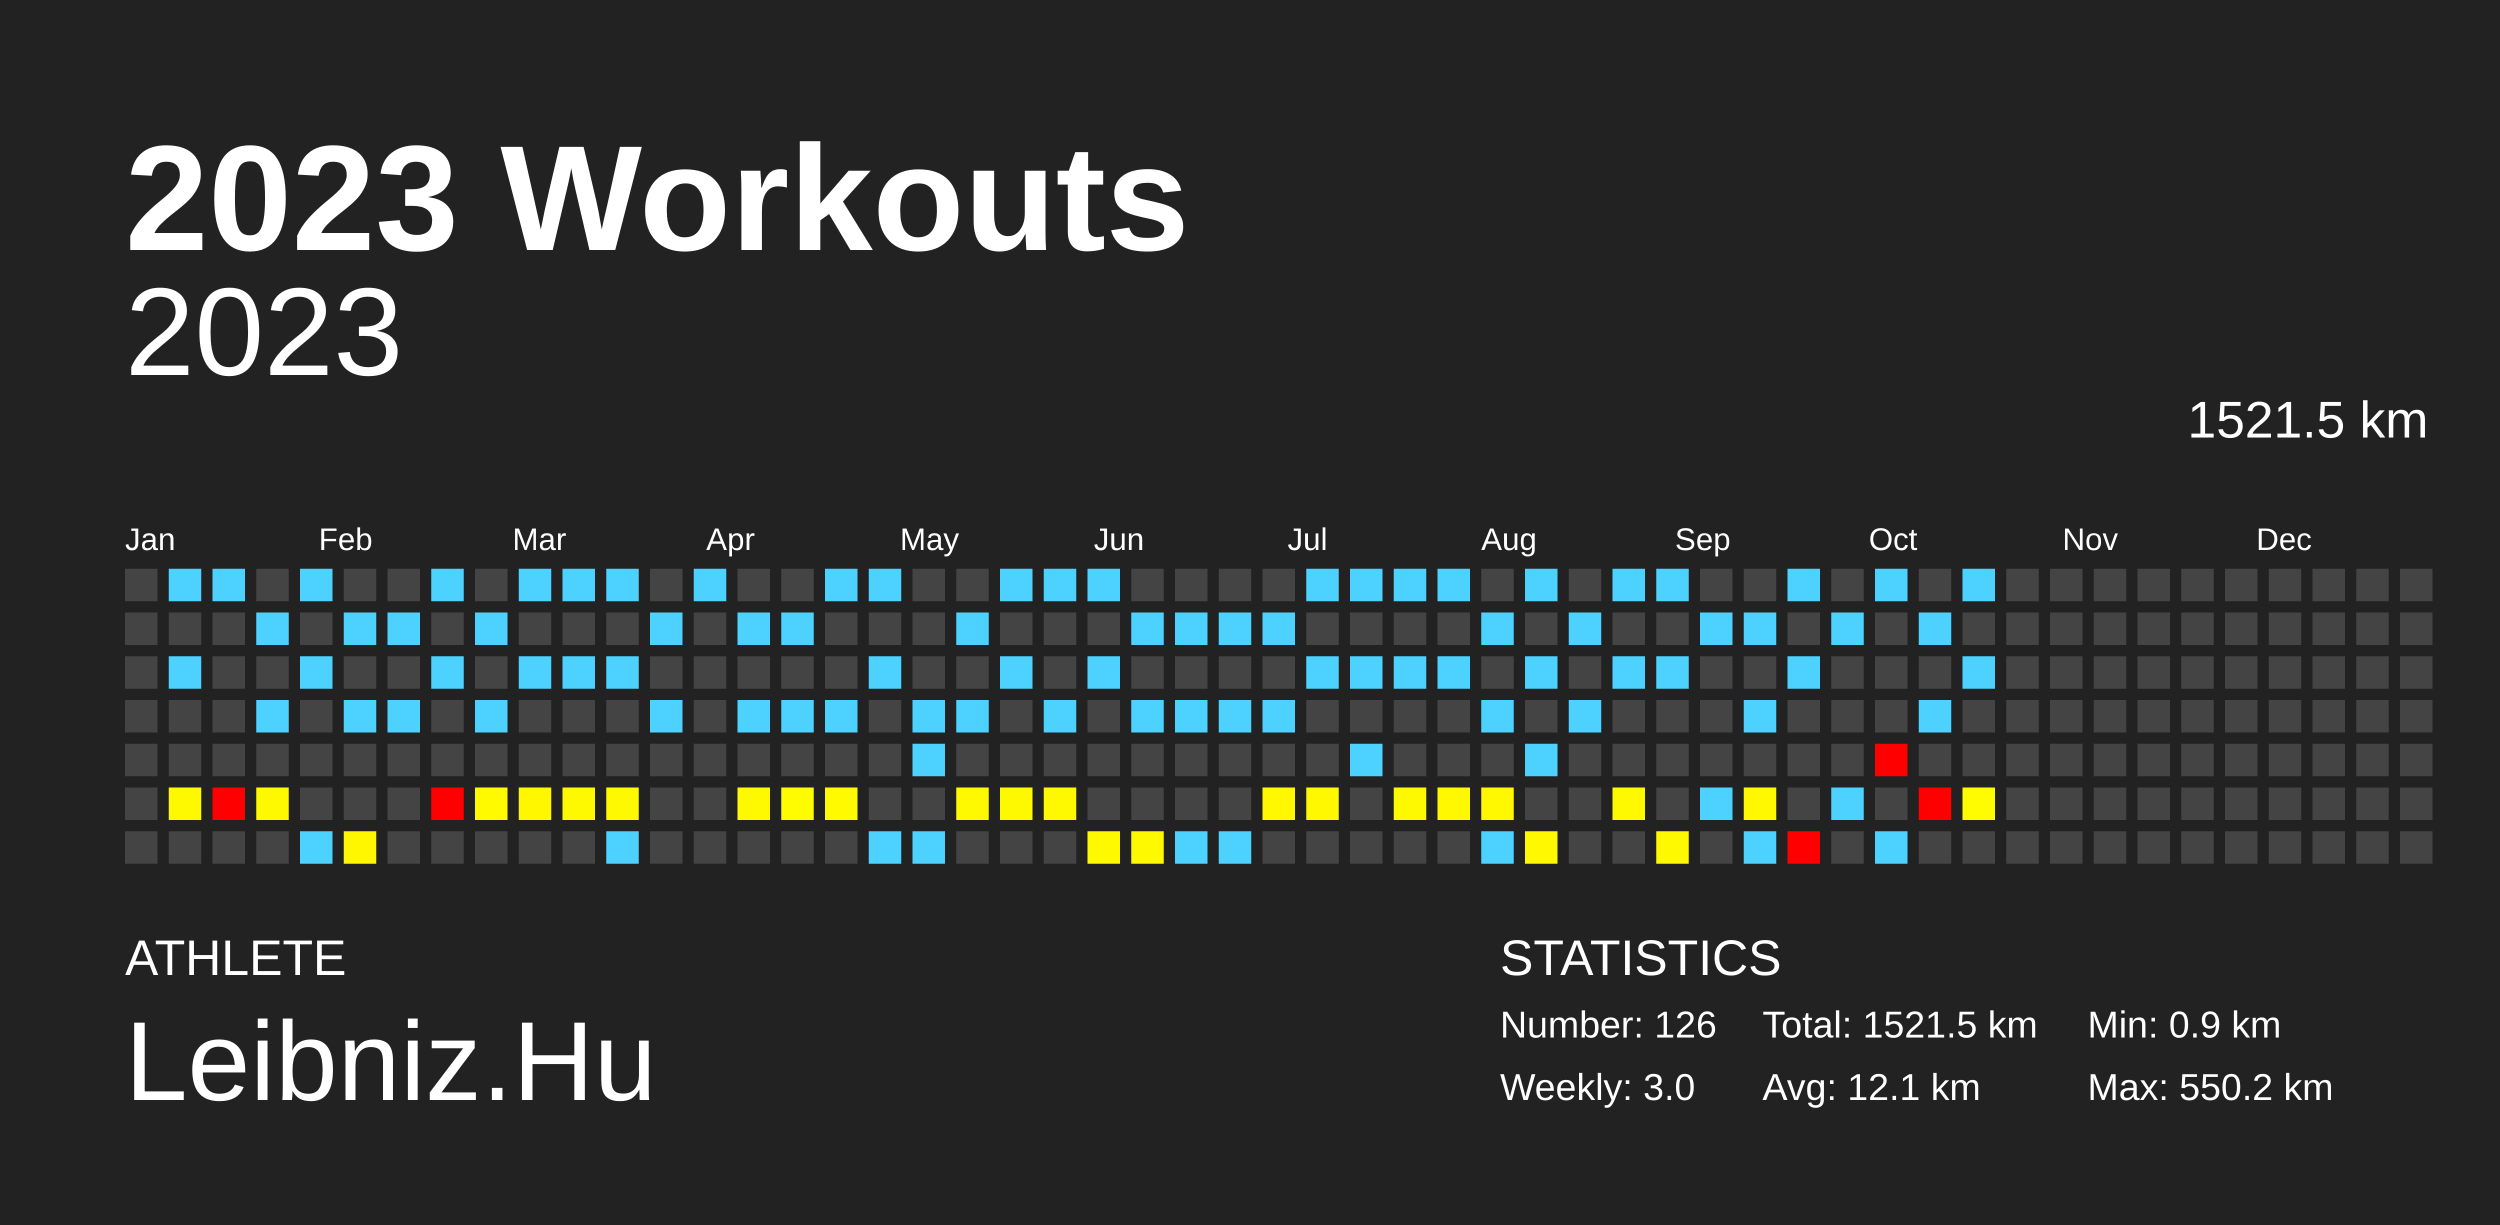
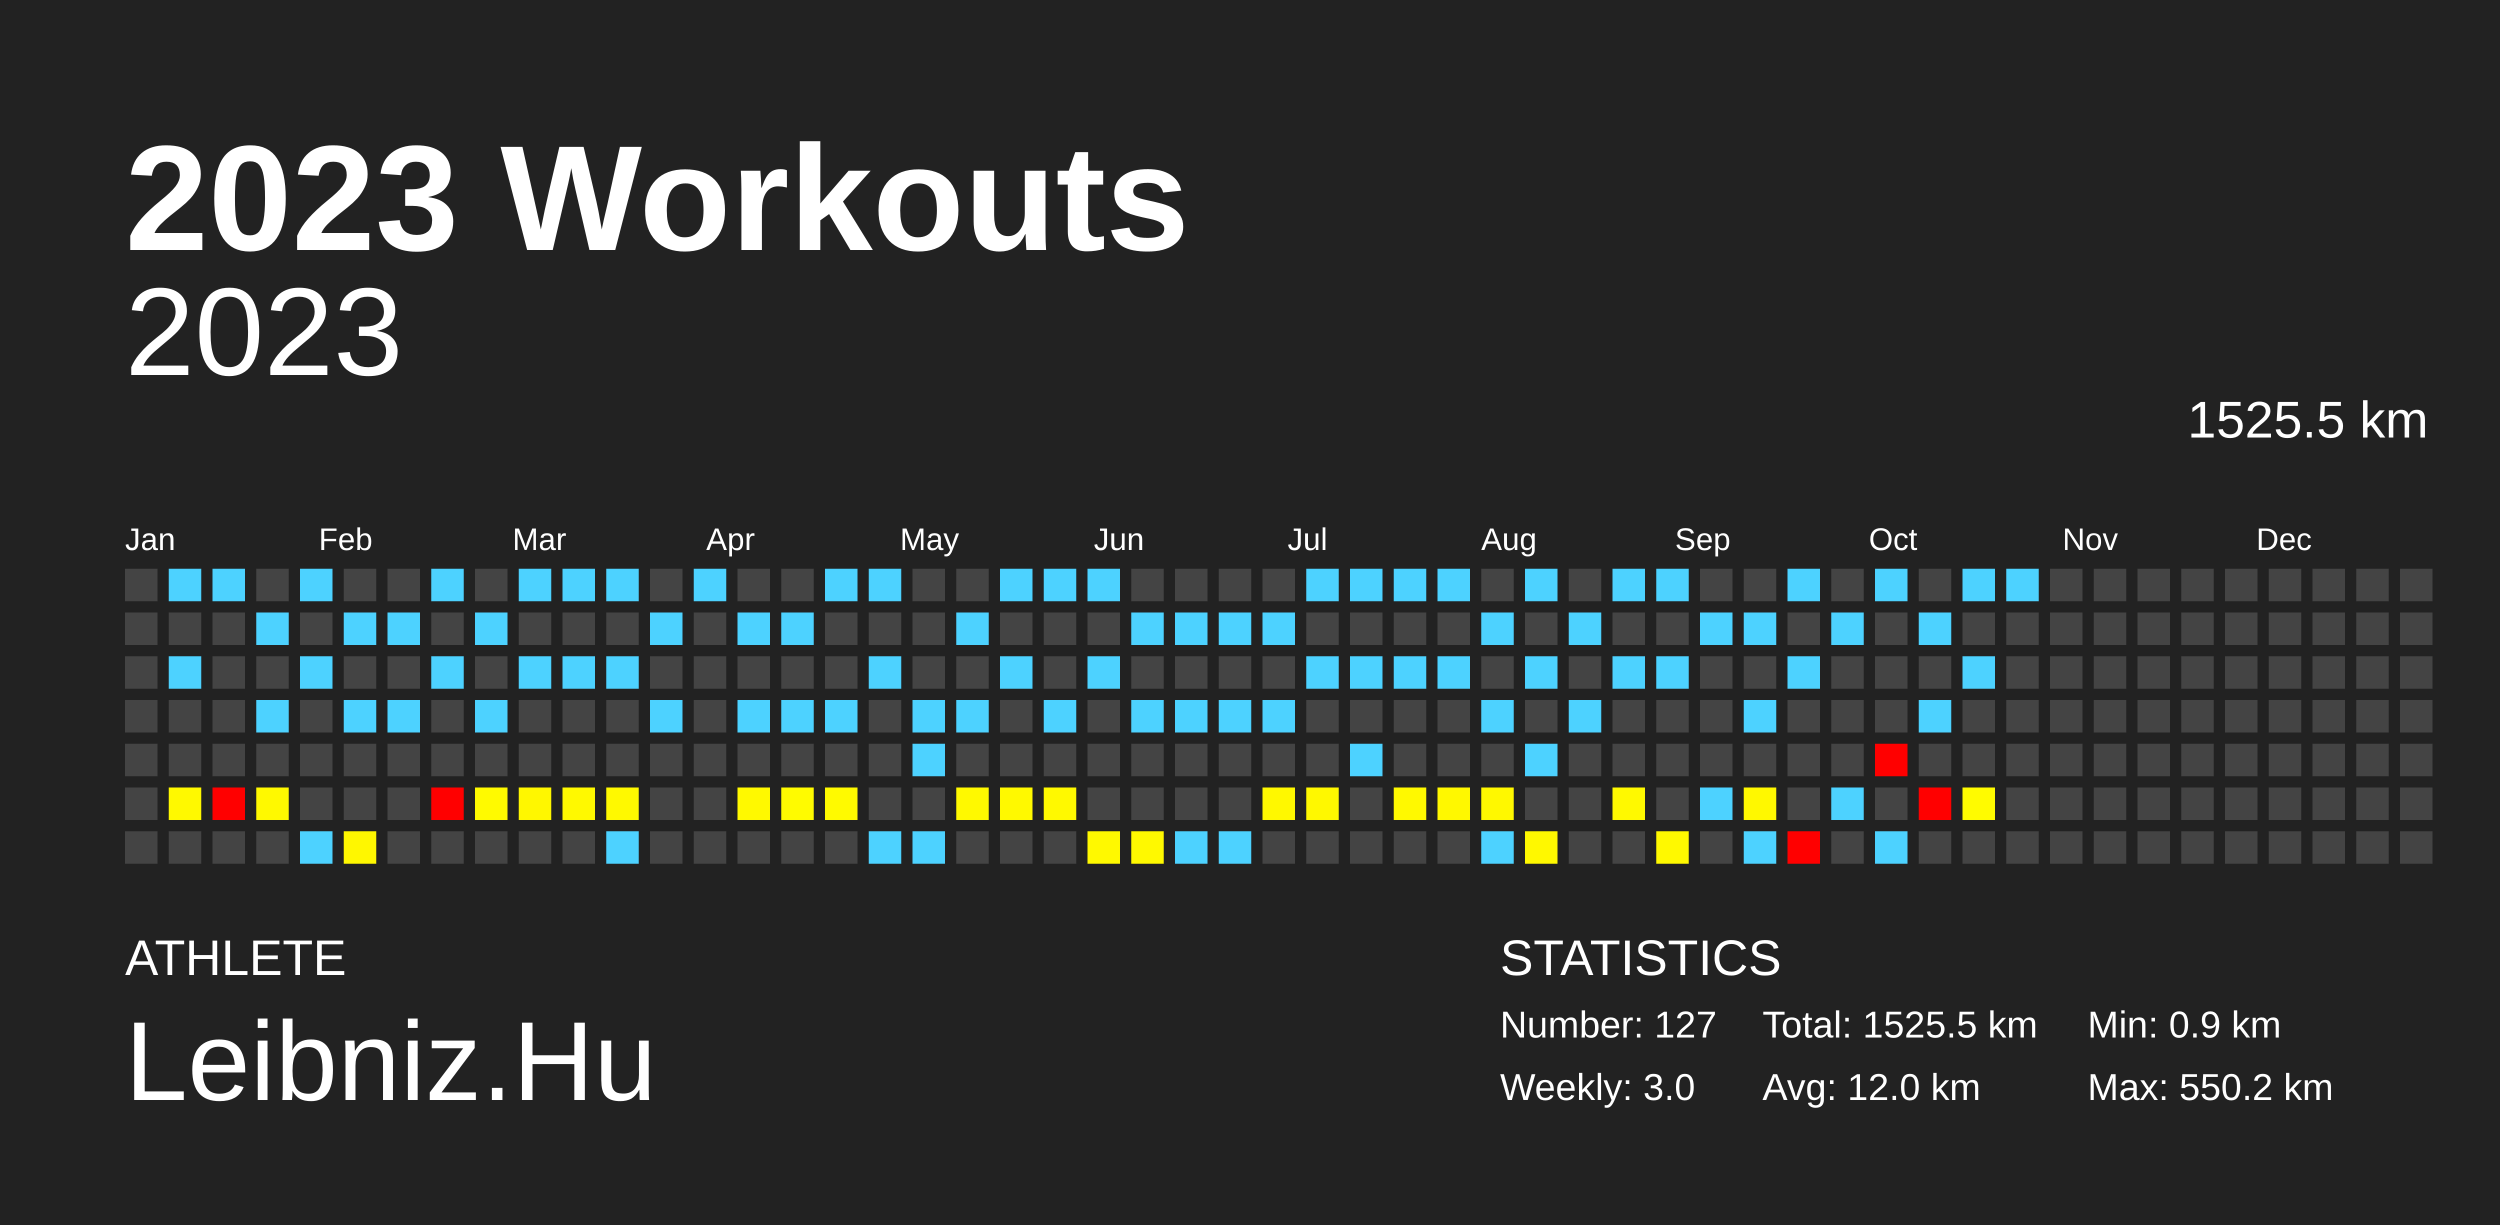
<svg xmlns="http://www.w3.org/2000/svg" baseProfile="full" height="98mm" version="1.1" viewBox="0,0,200,98" width="200mm">
  <defs />
  <rect fill="#222222" height="98" width="200" x="0" y="0" />
  <text fill="#FFFFFF" style="font-size:12px; font-family:Arial; font-weight:bold;" x="10" y="20">2023 Workouts</text>
  <text fill="#FFFFFF" style="font-size:4px; font-family:Arial" x="10" y="78">ATHLETE</text>
  <text fill="#FFFFFF" style="font-size:9px; font-family:Arial" x="10" y="88">Leibniz.Hu</text>
  <text fill="#FFFFFF" style="font-size:4px; font-family:Arial" x="120" y="78">STATISTICS</text>
-   <text fill="#FFFFFF" style="font-size:3px; font-family:Arial" x="120" y="83">Number: 126</text>
+   <text fill="#FFFFFF" style="font-size:3px; font-family:Arial" x="120" y="83">Number: 127</text>
  <text fill="#FFFFFF" style="font-size:3px; font-family:Arial" x="120" y="88">Weekly: 3.0</text>
-   <text fill="#FFFFFF" style="font-size:3px; font-family:Arial" x="141" y="83">Total: 1521.5 km</text>
-   <text fill="#FFFFFF" style="font-size:3px; font-family:Arial" x="141" y="88">Avg: 12.1 km</text>
+   <text fill="#FFFFFF" style="font-size:3px; font-family:Arial" x="141" y="83">Total: 1525.5 km</text>
+   <text fill="#FFFFFF" style="font-size:3px; font-family:Arial" x="141" y="88">Avg: 12.0 km</text>
  <text fill="#FFFFFF" style="font-size:3px; font-family:Arial" x="167" y="83">Min: 0.9 km</text>
  <text fill="#FFFFFF" style="font-size:3px; font-family:Arial" x="167" y="88">Max: 550.2 km</text>
  <text alignment-baseline="hanging" fill="#FFFFFF" style="font-size:10.0px; font-family:Arial;" x="10" y="30">2023</text>
-   <text alignment-baseline="hanging" fill="#FFFFFF" style="font-size:4.125px; font-family:Arial;" x="175" y="35">1521.5 km</text>
+   <text alignment-baseline="hanging" fill="#FFFFFF" style="font-size:4.125px; font-family:Arial;" x="175" y="35">1525.5 km</text>
  <text fill="#FFFFFF" style="font-size:2.5px; font-family:Arial" x="10.0" y="44">Jan</text>
  <text fill="#FFFFFF" style="font-size:2.5px; font-family:Arial" x="25.5" y="44">Feb</text>
  <text fill="#FFFFFF" style="font-size:2.5px; font-family:Arial" x="41.0" y="44">Mar</text>
  <text fill="#FFFFFF" style="font-size:2.5px; font-family:Arial" x="56.5" y="44">Apr</text>
  <text fill="#FFFFFF" style="font-size:2.5px; font-family:Arial" x="72.0" y="44">May</text>
  <text fill="#FFFFFF" style="font-size:2.5px; font-family:Arial" x="87.5" y="44">Jun</text>
  <text fill="#FFFFFF" style="font-size:2.5px; font-family:Arial" x="103.0" y="44">Jul</text>
  <text fill="#FFFFFF" style="font-size:2.5px; font-family:Arial" x="118.5" y="44">Aug</text>
  <text fill="#FFFFFF" style="font-size:2.5px; font-family:Arial" x="134.0" y="44">Sep</text>
  <text fill="#FFFFFF" style="font-size:2.5px; font-family:Arial" x="149.5" y="44">Oct</text>
  <text fill="#FFFFFF" style="font-size:2.5px; font-family:Arial" x="165.0" y="44">Nov</text>
  <text fill="#FFFFFF" style="font-size:2.5px; font-family:Arial" x="180.5" y="44">Dec</text>
  <rect fill="#444444" height="2.6" width="2.6" x="10.0" y="45.5" />
  <rect fill="#444444" height="2.6" width="2.6" x="10.0" y="49.0" />
  <rect fill="#444444" height="2.6" width="2.6" x="10.0" y="52.5" />
  <rect fill="#444444" height="2.6" width="2.6" x="10.0" y="56.0" />
  <rect fill="#444444" height="2.6" width="2.6" x="10.0" y="59.5" />
  <rect fill="#444444" height="2.6" width="2.6" x="10.0" y="63.0" />
  <rect fill="#444444" height="2.6" width="2.6" x="10.0" y="66.5" />
  <rect fill="#4dd2ff" height="2.6" width="2.6" x="13.5" y="45.5" />
  <rect fill="#444444" height="2.6" width="2.6" x="13.5" y="49.0" />
  <rect fill="#4dd2ff" height="2.6" width="2.6" x="13.5" y="52.5" />
  <rect fill="#444444" height="2.6" width="2.6" x="13.5" y="56.0" />
  <rect fill="#444444" height="2.6" width="2.6" x="13.5" y="59.5" />
  <rect fill="#fff900" height="2.6" width="2.6" x="13.5" y="63.0" />
  <rect fill="#444444" height="2.6" width="2.6" x="13.5" y="66.5" />
  <rect fill="#4dd2ff" height="2.6" width="2.6" x="17.0" y="45.5" />
  <rect fill="#444444" height="2.6" width="2.6" x="17.0" y="49.0" />
  <rect fill="#444444" height="2.6" width="2.6" x="17.0" y="52.5" />
  <rect fill="#444444" height="2.6" width="2.6" x="17.0" y="56.0" />
  <rect fill="#444444" height="2.6" width="2.6" x="17.0" y="59.5" />
  <rect fill="red" height="2.6" width="2.6" x="17.0" y="63.0" />
  <rect fill="#444444" height="2.6" width="2.6" x="17.0" y="66.5" />
  <rect fill="#444444" height="2.6" width="2.6" x="20.5" y="45.5" />
  <rect fill="#4dd2ff" height="2.6" width="2.6" x="20.5" y="49.0" />
  <rect fill="#444444" height="2.6" width="2.6" x="20.5" y="52.5" />
  <rect fill="#4dd2ff" height="2.6" width="2.6" x="20.5" y="56.0" />
  <rect fill="#444444" height="2.6" width="2.6" x="20.5" y="59.5" />
  <rect fill="#fff900" height="2.6" width="2.6" x="20.5" y="63.0" />
  <rect fill="#444444" height="2.6" width="2.6" x="20.5" y="66.5" />
  <rect fill="#4dd2ff" height="2.6" width="2.6" x="24.0" y="45.5" />
  <rect fill="#444444" height="2.6" width="2.6" x="24.0" y="49.0" />
  <rect fill="#4dd2ff" height="2.6" width="2.6" x="24.0" y="52.5" />
  <rect fill="#444444" height="2.6" width="2.6" x="24.0" y="56.0" />
  <rect fill="#444444" height="2.6" width="2.6" x="24.0" y="59.5" />
  <rect fill="#444444" height="2.6" width="2.6" x="24.0" y="63.0" />
  <rect fill="#4dd2ff" height="2.6" width="2.6" x="24.0" y="66.5" />
  <rect fill="#444444" height="2.6" width="2.6" x="27.5" y="45.5" />
  <rect fill="#4dd2ff" height="2.6" width="2.6" x="27.5" y="49.0" />
  <rect fill="#444444" height="2.6" width="2.6" x="27.5" y="52.5" />
  <rect fill="#4dd2ff" height="2.6" width="2.6" x="27.5" y="56.0" />
  <rect fill="#444444" height="2.6" width="2.6" x="27.5" y="59.5" />
  <rect fill="#444444" height="2.6" width="2.6" x="27.5" y="63.0" />
  <rect fill="#fff700" height="2.6" width="2.6" x="27.5" y="66.5" />
  <rect fill="#444444" height="2.6" width="2.6" x="31.0" y="45.5" />
  <rect fill="#4dd2ff" height="2.6" width="2.6" x="31.0" y="49.0" />
  <rect fill="#444444" height="2.6" width="2.6" x="31.0" y="52.5" />
  <rect fill="#4dd2ff" height="2.6" width="2.6" x="31.0" y="56.0" />
  <rect fill="#444444" height="2.6" width="2.6" x="31.0" y="59.5" />
  <rect fill="#444444" height="2.6" width="2.6" x="31.0" y="63.0" />
  <rect fill="#444444" height="2.6" width="2.6" x="31.0" y="66.5" />
  <rect fill="#4dd2ff" height="2.6" width="2.6" x="34.5" y="45.5" />
  <rect fill="#444444" height="2.6" width="2.6" x="34.5" y="49.0" />
  <rect fill="#4dd2ff" height="2.6" width="2.6" x="34.5" y="52.5" />
  <rect fill="#444444" height="2.6" width="2.6" x="34.5" y="56.0" />
  <rect fill="#444444" height="2.6" width="2.6" x="34.5" y="59.5" />
  <rect fill="red" height="2.6" width="2.6" x="34.5" y="63.0" />
  <rect fill="#444444" height="2.6" width="2.6" x="34.5" y="66.5" />
  <rect fill="#444444" height="2.6" width="2.6" x="38.0" y="45.5" />
  <rect fill="#4dd2ff" height="2.6" width="2.6" x="38.0" y="49.0" />
  <rect fill="#444444" height="2.6" width="2.6" x="38.0" y="52.5" />
  <rect fill="#4dd2ff" height="2.6" width="2.6" x="38.0" y="56.0" />
  <rect fill="#444444" height="2.6" width="2.6" x="38.0" y="59.5" />
  <rect fill="#fffa00" height="2.6" width="2.6" x="38.0" y="63.0" />
  <rect fill="#444444" height="2.6" width="2.6" x="38.0" y="66.5" />
  <rect fill="#4dd2ff" height="2.6" width="2.6" x="41.5" y="45.5" />
  <rect fill="#444444" height="2.6" width="2.6" x="41.5" y="49.0" />
  <rect fill="#4dd2ff" height="2.6" width="2.6" x="41.5" y="52.5" />
  <rect fill="#444444" height="2.6" width="2.6" x="41.5" y="56.0" />
  <rect fill="#444444" height="2.6" width="2.6" x="41.5" y="59.5" />
  <rect fill="#fff700" height="2.6" width="2.6" x="41.5" y="63.0" />
  <rect fill="#444444" height="2.6" width="2.6" x="41.5" y="66.5" />
  <rect fill="#4dd2ff" height="2.6" width="2.6" x="45.0" y="45.5" />
  <rect fill="#444444" height="2.6" width="2.6" x="45.0" y="49.0" />
  <rect fill="#4dd2ff" height="2.6" width="2.6" x="45.0" y="52.5" />
  <rect fill="#444444" height="2.6" width="2.6" x="45.0" y="56.0" />
  <rect fill="#444444" height="2.6" width="2.6" x="45.0" y="59.5" />
  <rect fill="#fff900" height="2.6" width="2.6" x="45.0" y="63.0" />
  <rect fill="#444444" height="2.6" width="2.6" x="45.0" y="66.5" />
  <rect fill="#4dd2ff" height="2.6" width="2.6" x="48.5" y="45.5" />
  <rect fill="#444444" height="2.6" width="2.6" x="48.5" y="49.0" />
  <rect fill="#4dd2ff" height="2.6" width="2.6" x="48.5" y="52.5" />
  <rect fill="#444444" height="2.6" width="2.6" x="48.5" y="56.0" />
  <rect fill="#444444" height="2.6" width="2.6" x="48.5" y="59.5" />
  <rect fill="#fff900" height="2.6" width="2.6" x="48.5" y="63.0" />
  <rect fill="#4dd2ff" height="2.6" width="2.6" x="48.5" y="66.5" />
  <rect fill="#444444" height="2.6" width="2.6" x="52.0" y="45.5" />
  <rect fill="#4dd2ff" height="2.6" width="2.6" x="52.0" y="49.0" />
  <rect fill="#444444" height="2.6" width="2.6" x="52.0" y="52.5" />
  <rect fill="#4dd2ff" height="2.6" width="2.6" x="52.0" y="56.0" />
  <rect fill="#444444" height="2.6" width="2.6" x="52.0" y="59.5" />
  <rect fill="#444444" height="2.6" width="2.6" x="52.0" y="63.0" />
  <rect fill="#444444" height="2.6" width="2.6" x="52.0" y="66.5" />
  <rect fill="#4dd2ff" height="2.6" width="2.6" x="55.5" y="45.5" />
  <rect fill="#444444" height="2.6" width="2.6" x="55.5" y="49.0" />
  <rect fill="#444444" height="2.6" width="2.6" x="55.5" y="52.5" />
  <rect fill="#444444" height="2.6" width="2.6" x="55.5" y="56.0" />
  <rect fill="#444444" height="2.6" width="2.6" x="55.5" y="59.5" />
  <rect fill="#444444" height="2.6" width="2.6" x="55.5" y="63.0" />
  <rect fill="#444444" height="2.6" width="2.6" x="55.5" y="66.5" />
  <rect fill="#444444" height="2.6" width="2.6" x="59.0" y="45.5" />
  <rect fill="#4dd2ff" height="2.6" width="2.6" x="59.0" y="49.0" />
  <rect fill="#444444" height="2.6" width="2.6" x="59.0" y="52.5" />
  <rect fill="#4dd2ff" height="2.6" width="2.6" x="59.0" y="56.0" />
  <rect fill="#444444" height="2.6" width="2.6" x="59.0" y="59.5" />
  <rect fill="#fff900" height="2.6" width="2.6" x="59.0" y="63.0" />
  <rect fill="#444444" height="2.6" width="2.6" x="59.0" y="66.5" />
  <rect fill="#444444" height="2.6" width="2.6" x="62.5" y="45.5" />
  <rect fill="#4dd2ff" height="2.6" width="2.6" x="62.5" y="49.0" />
  <rect fill="#444444" height="2.6" width="2.6" x="62.5" y="52.5" />
  <rect fill="#4dd2ff" height="2.6" width="2.6" x="62.5" y="56.0" />
  <rect fill="#444444" height="2.6" width="2.6" x="62.5" y="59.5" />
  <rect fill="#fffb00" height="2.6" width="2.6" x="62.5" y="63.0" />
  <rect fill="#444444" height="2.6" width="2.6" x="62.5" y="66.5" />
  <rect fill="#4dd2ff" height="2.6" width="2.6" x="66.0" y="45.5" />
  <rect fill="#444444" height="2.6" width="2.6" x="66.0" y="49.0" />
  <rect fill="#444444" height="2.6" width="2.6" x="66.0" y="52.5" />
  <rect fill="#4dd2ff" height="2.6" width="2.6" x="66.0" y="56.0" />
  <rect fill="#444444" height="2.6" width="2.6" x="66.0" y="59.5" />
  <rect fill="#fffa00" height="2.6" width="2.6" x="66.0" y="63.0" />
  <rect fill="#444444" height="2.6" width="2.6" x="66.0" y="66.5" />
  <rect fill="#4dd2ff" height="2.6" width="2.6" x="69.5" y="45.5" />
  <rect fill="#444444" height="2.6" width="2.6" x="69.5" y="49.0" />
  <rect fill="#4dd2ff" height="2.6" width="2.6" x="69.5" y="52.5" />
  <rect fill="#444444" height="2.6" width="2.6" x="69.5" y="56.0" />
  <rect fill="#444444" height="2.6" width="2.6" x="69.5" y="59.5" />
  <rect fill="#444444" height="2.6" width="2.6" x="69.5" y="63.0" />
  <rect fill="#4dd2ff" height="2.6" width="2.6" x="69.5" y="66.5" />
  <rect fill="#444444" height="2.6" width="2.6" x="73.0" y="45.5" />
  <rect fill="#444444" height="2.6" width="2.6" x="73.0" y="49.0" />
  <rect fill="#444444" height="2.6" width="2.6" x="73.0" y="52.5" />
  <rect fill="#4dd2ff" height="2.6" width="2.6" x="73.0" y="56.0" />
  <rect fill="#4dd2ff" height="2.6" width="2.6" x="73.0" y="59.5" />
  <rect fill="#444444" height="2.6" width="2.6" x="73.0" y="63.0" />
  <rect fill="#4dd2ff" height="2.6" width="2.6" x="73.0" y="66.5" />
  <rect fill="#444444" height="2.6" width="2.6" x="76.5" y="45.5" />
  <rect fill="#4dd2ff" height="2.6" width="2.6" x="76.5" y="49.0" />
  <rect fill="#444444" height="2.6" width="2.6" x="76.5" y="52.5" />
  <rect fill="#4dd2ff" height="2.6" width="2.6" x="76.5" y="56.0" />
  <rect fill="#444444" height="2.6" width="2.6" x="76.5" y="59.5" />
  <rect fill="#fff900" height="2.6" width="2.6" x="76.5" y="63.0" />
  <rect fill="#444444" height="2.6" width="2.6" x="76.5" y="66.5" />
  <rect fill="#4dd2ff" height="2.6" width="2.6" x="80.0" y="45.5" />
  <rect fill="#444444" height="2.6" width="2.6" x="80.0" y="49.0" />
  <rect fill="#4dd2ff" height="2.6" width="2.6" x="80.0" y="52.5" />
  <rect fill="#444444" height="2.6" width="2.6" x="80.0" y="56.0" />
  <rect fill="#444444" height="2.6" width="2.6" x="80.0" y="59.5" />
  <rect fill="#fff900" height="2.6" width="2.6" x="80.0" y="63.0" />
  <rect fill="#444444" height="2.6" width="2.6" x="80.0" y="66.5" />
  <rect fill="#4dd2ff" height="2.6" width="2.6" x="83.5" y="45.5" />
  <rect fill="#444444" height="2.6" width="2.6" x="83.5" y="49.0" />
  <rect fill="#444444" height="2.6" width="2.6" x="83.5" y="52.5" />
  <rect fill="#4dd2ff" height="2.6" width="2.6" x="83.5" y="56.0" />
  <rect fill="#444444" height="2.6" width="2.6" x="83.5" y="59.5" />
  <rect fill="#fff900" height="2.6" width="2.6" x="83.5" y="63.0" />
  <rect fill="#444444" height="2.6" width="2.6" x="83.5" y="66.5" />
  <rect fill="#4dd2ff" height="2.6" width="2.6" x="87.0" y="45.5" />
  <rect fill="#444444" height="2.6" width="2.6" x="87.0" y="49.0" />
  <rect fill="#4dd2ff" height="2.6" width="2.6" x="87.0" y="52.5" />
  <rect fill="#444444" height="2.6" width="2.6" x="87.0" y="56.0" />
  <rect fill="#444444" height="2.6" width="2.6" x="87.0" y="59.5" />
  <rect fill="#444444" height="2.6" width="2.6" x="87.0" y="63.0" />
  <rect fill="#fff900" height="2.6" width="2.6" x="87.0" y="66.5" />
  <rect fill="#444444" height="2.6" width="2.6" x="90.5" y="45.5" />
  <rect fill="#4dd2ff" height="2.6" width="2.6" x="90.5" y="49.0" />
  <rect fill="#444444" height="2.6" width="2.6" x="90.5" y="52.5" />
  <rect fill="#4dd2ff" height="2.6" width="2.6" x="90.5" y="56.0" />
  <rect fill="#444444" height="2.6" width="2.6" x="90.5" y="59.5" />
  <rect fill="#444444" height="2.6" width="2.6" x="90.5" y="63.0" />
  <rect fill="#fff900" height="2.6" width="2.6" x="90.5" y="66.5" />
  <rect fill="#444444" height="2.6" width="2.6" x="94.0" y="45.5" />
  <rect fill="#4dd2ff" height="2.6" width="2.6" x="94.0" y="49.0" />
  <rect fill="#444444" height="2.6" width="2.6" x="94.0" y="52.5" />
  <rect fill="#4dd2ff" height="2.6" width="2.6" x="94.0" y="56.0" />
  <rect fill="#444444" height="2.6" width="2.6" x="94.0" y="59.5" />
  <rect fill="#444444" height="2.6" width="2.6" x="94.0" y="63.0" />
  <rect fill="#4dd2ff" height="2.6" width="2.6" x="94.0" y="66.5" />
  <rect fill="#444444" height="2.6" width="2.6" x="97.5" y="45.5" />
  <rect fill="#4dd2ff" height="2.6" width="2.6" x="97.5" y="49.0" />
  <rect fill="#444444" height="2.6" width="2.6" x="97.5" y="52.5" />
  <rect fill="#4dd2ff" height="2.6" width="2.6" x="97.5" y="56.0" />
  <rect fill="#444444" height="2.6" width="2.6" x="97.5" y="59.5" />
  <rect fill="#444444" height="2.6" width="2.6" x="97.5" y="63.0" />
  <rect fill="#4dd2ff" height="2.6" width="2.6" x="97.5" y="66.5" />
  <rect fill="#444444" height="2.6" width="2.6" x="101.0" y="45.5" />
  <rect fill="#4dd2ff" height="2.6" width="2.6" x="101.0" y="49.0" />
  <rect fill="#444444" height="2.6" width="2.6" x="101.0" y="52.5" />
  <rect fill="#4dd2ff" height="2.6" width="2.6" x="101.0" y="56.0" />
  <rect fill="#444444" height="2.6" width="2.6" x="101.0" y="59.5" />
  <rect fill="#fff800" height="2.6" width="2.6" x="101.0" y="63.0" />
  <rect fill="#444444" height="2.6" width="2.6" x="101.0" y="66.5" />
  <rect fill="#4dd2ff" height="2.6" width="2.6" x="104.5" y="45.5" />
  <rect fill="#444444" height="2.6" width="2.6" x="104.5" y="49.0" />
  <rect fill="#4dd2ff" height="2.6" width="2.6" x="104.5" y="52.5" />
  <rect fill="#444444" height="2.6" width="2.6" x="104.5" y="56.0" />
  <rect fill="#444444" height="2.6" width="2.6" x="104.5" y="59.5" />
  <rect fill="#fff800" height="2.6" width="2.6" x="104.5" y="63.0" />
  <rect fill="#444444" height="2.6" width="2.6" x="104.5" y="66.5" />
  <rect fill="#4dd2ff" height="2.6" width="2.6" x="108.0" y="45.5" />
  <rect fill="#444444" height="2.6" width="2.6" x="108.0" y="49.0" />
  <rect fill="#4dd2ff" height="2.6" width="2.6" x="108.0" y="52.5" />
  <rect fill="#444444" height="2.6" width="2.6" x="108.0" y="56.0" />
  <rect fill="#4dd2ff" height="2.6" width="2.6" x="108.0" y="59.5" />
  <rect fill="#444444" height="2.6" width="2.6" x="108.0" y="63.0" />
  <rect fill="#444444" height="2.6" width="2.6" x="108.0" y="66.5" />
  <rect fill="#4dd2ff" height="2.6" width="2.6" x="111.5" y="45.5" />
  <rect fill="#444444" height="2.6" width="2.6" x="111.5" y="49.0" />
  <rect fill="#4dd2ff" height="2.6" width="2.6" x="111.5" y="52.5" />
  <rect fill="#444444" height="2.6" width="2.6" x="111.5" y="56.0" />
  <rect fill="#444444" height="2.6" width="2.6" x="111.5" y="59.5" />
  <rect fill="#fff900" height="2.6" width="2.6" x="111.5" y="63.0" />
  <rect fill="#444444" height="2.6" width="2.6" x="111.5" y="66.5" />
  <rect fill="#4dd2ff" height="2.6" width="2.6" x="115.0" y="45.5" />
  <rect fill="#444444" height="2.6" width="2.6" x="115.0" y="49.0" />
  <rect fill="#4dd2ff" height="2.6" width="2.6" x="115.0" y="52.5" />
  <rect fill="#444444" height="2.6" width="2.6" x="115.0" y="56.0" />
  <rect fill="#444444" height="2.6" width="2.6" x="115.0" y="59.5" />
  <rect fill="#fff800" height="2.6" width="2.6" x="115.0" y="63.0" />
  <rect fill="#444444" height="2.6" width="2.6" x="115.0" y="66.5" />
  <rect fill="#444444" height="2.6" width="2.6" x="118.5" y="45.5" />
  <rect fill="#4dd2ff" height="2.6" width="2.6" x="118.5" y="49.0" />
  <rect fill="#444444" height="2.6" width="2.6" x="118.5" y="52.5" />
  <rect fill="#4dd2ff" height="2.6" width="2.6" x="118.5" y="56.0" />
  <rect fill="#444444" height="2.6" width="2.6" x="118.5" y="59.5" />
  <rect fill="#fff800" height="2.6" width="2.6" x="118.5" y="63.0" />
  <rect fill="#4dd2ff" height="2.6" width="2.6" x="118.5" y="66.5" />
  <rect fill="#4dd2ff" height="2.6" width="2.6" x="122.0" y="45.5" />
  <rect fill="#444444" height="2.6" width="2.6" x="122.0" y="49.0" />
  <rect fill="#4dd2ff" height="2.6" width="2.6" x="122.0" y="52.5" />
  <rect fill="#444444" height="2.6" width="2.6" x="122.0" y="56.0" />
  <rect fill="#4dd2ff" height="2.6" width="2.6" x="122.0" y="59.5" />
  <rect fill="#444444" height="2.6" width="2.6" x="122.0" y="63.0" />
  <rect fill="#fff800" height="2.6" width="2.6" x="122.0" y="66.5" />
  <rect fill="#444444" height="2.6" width="2.6" x="125.5" y="45.5" />
  <rect fill="#4dd2ff" height="2.6" width="2.6" x="125.5" y="49.0" />
  <rect fill="#444444" height="2.6" width="2.6" x="125.5" y="52.5" />
  <rect fill="#4dd2ff" height="2.6" width="2.6" x="125.5" y="56.0" />
  <rect fill="#444444" height="2.6" width="2.6" x="125.5" y="59.5" />
  <rect fill="#444444" height="2.6" width="2.6" x="125.5" y="63.0" />
  <rect fill="#444444" height="2.6" width="2.6" x="125.5" y="66.5" />
  <rect fill="#4dd2ff" height="2.6" width="2.6" x="129.0" y="45.5" />
  <rect fill="#444444" height="2.6" width="2.6" x="129.0" y="49.0" />
  <rect fill="#4dd2ff" height="2.6" width="2.6" x="129.0" y="52.5" />
  <rect fill="#444444" height="2.6" width="2.6" x="129.0" y="56.0" />
  <rect fill="#444444" height="2.6" width="2.6" x="129.0" y="59.5" />
  <rect fill="#fff900" height="2.6" width="2.6" x="129.0" y="63.0" />
  <rect fill="#444444" height="2.6" width="2.6" x="129.0" y="66.5" />
  <rect fill="#4dd2ff" height="2.6" width="2.6" x="132.5" y="45.5" />
  <rect fill="#444444" height="2.6" width="2.6" x="132.5" y="49.0" />
  <rect fill="#4dd2ff" height="2.6" width="2.6" x="132.5" y="52.5" />
  <rect fill="#444444" height="2.6" width="2.6" x="132.5" y="56.0" />
  <rect fill="#444444" height="2.6" width="2.6" x="132.5" y="59.5" />
  <rect fill="#444444" height="2.6" width="2.6" x="132.5" y="63.0" />
  <rect fill="#fff900" height="2.6" width="2.6" x="132.5" y="66.5" />
  <rect fill="#444444" height="2.6" width="2.6" x="136.0" y="45.5" />
  <rect fill="#4dd2ff" height="2.6" width="2.6" x="136.0" y="49.0" />
  <rect fill="#444444" height="2.6" width="2.6" x="136.0" y="52.5" />
  <rect fill="#444444" height="2.6" width="2.6" x="136.0" y="56.0" />
  <rect fill="#444444" height="2.6" width="2.6" x="136.0" y="59.5" />
  <rect fill="#4dd2ff" height="2.6" width="2.6" x="136.0" y="63.0" />
  <rect fill="#444444" height="2.6" width="2.6" x="136.0" y="66.5" />
  <rect fill="#444444" height="2.6" width="2.6" x="139.5" y="45.5" />
  <rect fill="#4dd2ff" height="2.6" width="2.6" x="139.5" y="49.0" />
  <rect fill="#444444" height="2.6" width="2.6" x="139.5" y="52.5" />
  <rect fill="#4dd2ff" height="2.6" width="2.6" x="139.5" y="56.0" />
  <rect fill="#444444" height="2.6" width="2.6" x="139.5" y="59.5" />
  <rect fill="#fff800" height="2.6" width="2.6" x="139.5" y="63.0" />
  <rect fill="#4dd2ff" height="2.6" width="2.6" x="139.5" y="66.5" />
  <rect fill="#4dd2ff" height="2.6" width="2.6" x="143.0" y="45.5" />
  <rect fill="#444444" height="2.6" width="2.6" x="143.0" y="49.0" />
  <rect fill="#4dd2ff" height="2.6" width="2.6" x="143.0" y="52.5" />
  <rect fill="#444444" height="2.6" width="2.6" x="143.0" y="56.0" />
  <rect fill="#444444" height="2.6" width="2.6" x="143.0" y="59.5" />
  <rect fill="#444444" height="2.6" width="2.6" x="143.0" y="63.0" />
  <rect fill="red" height="2.6" width="2.6" x="143.0" y="66.5" />
  <rect fill="#444444" height="2.6" width="2.6" x="146.5" y="45.5" />
  <rect fill="#4dd2ff" height="2.6" width="2.6" x="146.5" y="49.0" />
  <rect fill="#444444" height="2.6" width="2.6" x="146.5" y="52.5" />
  <rect fill="#444444" height="2.6" width="2.6" x="146.5" y="56.0" />
  <rect fill="#444444" height="2.6" width="2.6" x="146.5" y="59.5" />
  <rect fill="#4dd2ff" height="2.6" width="2.6" x="146.5" y="63.0" />
  <rect fill="#444444" height="2.6" width="2.6" x="146.5" y="66.5" />
  <rect fill="#4dd2ff" height="2.6" width="2.6" x="150.0" y="45.5" />
  <rect fill="#444444" height="2.6" width="2.6" x="150.0" y="49.0" />
  <rect fill="#444444" height="2.6" width="2.6" x="150.0" y="52.5" />
  <rect fill="#444444" height="2.6" width="2.6" x="150.0" y="56.0" />
  <rect fill="red" height="2.6" width="2.6" x="150.0" y="59.5" />
  <rect fill="#444444" height="2.6" width="2.6" x="150.0" y="63.0" />
  <rect fill="#4dd2ff" height="2.6" width="2.6" x="150.0" y="66.5" />
  <rect fill="#444444" height="2.6" width="2.6" x="153.5" y="45.5" />
  <rect fill="#4dd2ff" height="2.6" width="2.6" x="153.5" y="49.0" />
  <rect fill="#444444" height="2.6" width="2.6" x="153.5" y="52.5" />
  <rect fill="#4dd2ff" height="2.6" width="2.6" x="153.5" y="56.0" />
  <rect fill="#444444" height="2.6" width="2.6" x="153.5" y="59.5" />
  <rect fill="red" height="2.6" width="2.6" x="153.5" y="63.0" />
  <rect fill="#444444" height="2.6" width="2.6" x="153.5" y="66.5" />
  <rect fill="#4dd2ff" height="2.6" width="2.6" x="157.0" y="45.5" />
  <rect fill="#444444" height="2.6" width="2.6" x="157.0" y="49.0" />
  <rect fill="#4dd2ff" height="2.6" width="2.6" x="157.0" y="52.5" />
  <rect fill="#444444" height="2.6" width="2.6" x="157.0" y="56.0" />
  <rect fill="#444444" height="2.6" width="2.6" x="157.0" y="59.5" />
  <rect fill="#fffb00" height="2.6" width="2.6" x="157.0" y="63.0" />
  <rect fill="#444444" height="2.6" width="2.6" x="157.0" y="66.5" />
-   <rect fill="#444444" height="2.6" width="2.6" x="160.5" y="45.5" />
+   <rect fill="#4dd2ff" height="2.6" width="2.6" x="160.5" y="45.5" />
  <rect fill="#444444" height="2.6" width="2.6" x="160.5" y="49.0" />
  <rect fill="#444444" height="2.6" width="2.6" x="160.5" y="52.5" />
  <rect fill="#444444" height="2.6" width="2.6" x="160.5" y="56.0" />
  <rect fill="#444444" height="2.6" width="2.6" x="160.5" y="59.5" />
  <rect fill="#444444" height="2.6" width="2.6" x="160.5" y="63.0" />
  <rect fill="#444444" height="2.6" width="2.6" x="160.5" y="66.5" />
  <rect fill="#444444" height="2.6" width="2.6" x="164.0" y="45.5" />
  <rect fill="#444444" height="2.6" width="2.6" x="164.0" y="49.0" />
  <rect fill="#444444" height="2.6" width="2.6" x="164.0" y="52.5" />
  <rect fill="#444444" height="2.6" width="2.6" x="164.0" y="56.0" />
  <rect fill="#444444" height="2.6" width="2.6" x="164.0" y="59.5" />
  <rect fill="#444444" height="2.6" width="2.6" x="164.0" y="63.0" />
  <rect fill="#444444" height="2.6" width="2.6" x="164.0" y="66.5" />
  <rect fill="#444444" height="2.6" width="2.6" x="167.5" y="45.5" />
  <rect fill="#444444" height="2.6" width="2.6" x="167.5" y="49.0" />
  <rect fill="#444444" height="2.6" width="2.6" x="167.5" y="52.5" />
  <rect fill="#444444" height="2.6" width="2.6" x="167.5" y="56.0" />
  <rect fill="#444444" height="2.6" width="2.6" x="167.5" y="59.5" />
  <rect fill="#444444" height="2.6" width="2.6" x="167.5" y="63.0" />
  <rect fill="#444444" height="2.6" width="2.6" x="167.5" y="66.5" />
  <rect fill="#444444" height="2.6" width="2.6" x="171.0" y="45.5" />
  <rect fill="#444444" height="2.6" width="2.6" x="171.0" y="49.0" />
  <rect fill="#444444" height="2.6" width="2.6" x="171.0" y="52.5" />
  <rect fill="#444444" height="2.6" width="2.6" x="171.0" y="56.0" />
  <rect fill="#444444" height="2.6" width="2.6" x="171.0" y="59.5" />
  <rect fill="#444444" height="2.6" width="2.6" x="171.0" y="63.0" />
  <rect fill="#444444" height="2.6" width="2.6" x="171.0" y="66.5" />
  <rect fill="#444444" height="2.6" width="2.6" x="174.5" y="45.5" />
  <rect fill="#444444" height="2.6" width="2.6" x="174.5" y="49.0" />
  <rect fill="#444444" height="2.6" width="2.6" x="174.5" y="52.5" />
  <rect fill="#444444" height="2.6" width="2.6" x="174.5" y="56.0" />
  <rect fill="#444444" height="2.6" width="2.6" x="174.5" y="59.5" />
  <rect fill="#444444" height="2.6" width="2.6" x="174.5" y="63.0" />
  <rect fill="#444444" height="2.6" width="2.6" x="174.5" y="66.5" />
  <rect fill="#444444" height="2.6" width="2.6" x="178.0" y="45.5" />
  <rect fill="#444444" height="2.6" width="2.6" x="178.0" y="49.0" />
  <rect fill="#444444" height="2.6" width="2.6" x="178.0" y="52.5" />
  <rect fill="#444444" height="2.6" width="2.6" x="178.0" y="56.0" />
  <rect fill="#444444" height="2.6" width="2.6" x="178.0" y="59.5" />
  <rect fill="#444444" height="2.6" width="2.6" x="178.0" y="63.0" />
  <rect fill="#444444" height="2.6" width="2.6" x="178.0" y="66.5" />
  <rect fill="#444444" height="2.6" width="2.6" x="181.5" y="45.5" />
  <rect fill="#444444" height="2.6" width="2.6" x="181.5" y="49.0" />
  <rect fill="#444444" height="2.6" width="2.6" x="181.5" y="52.5" />
  <rect fill="#444444" height="2.6" width="2.6" x="181.5" y="56.0" />
  <rect fill="#444444" height="2.6" width="2.6" x="181.5" y="59.5" />
  <rect fill="#444444" height="2.6" width="2.6" x="181.5" y="63.0" />
  <rect fill="#444444" height="2.6" width="2.6" x="181.5" y="66.5" />
  <rect fill="#444444" height="2.6" width="2.6" x="185.0" y="45.5" />
  <rect fill="#444444" height="2.6" width="2.6" x="185.0" y="49.0" />
  <rect fill="#444444" height="2.6" width="2.6" x="185.0" y="52.5" />
  <rect fill="#444444" height="2.6" width="2.6" x="185.0" y="56.0" />
  <rect fill="#444444" height="2.6" width="2.6" x="185.0" y="59.5" />
  <rect fill="#444444" height="2.6" width="2.6" x="185.0" y="63.0" />
  <rect fill="#444444" height="2.6" width="2.6" x="185.0" y="66.5" />
  <rect fill="#444444" height="2.6" width="2.6" x="188.5" y="45.5" />
  <rect fill="#444444" height="2.6" width="2.6" x="188.5" y="49.0" />
  <rect fill="#444444" height="2.6" width="2.6" x="188.5" y="52.5" />
  <rect fill="#444444" height="2.6" width="2.6" x="188.5" y="56.0" />
  <rect fill="#444444" height="2.6" width="2.6" x="188.5" y="59.5" />
  <rect fill="#444444" height="2.6" width="2.6" x="188.5" y="63.0" />
  <rect fill="#444444" height="2.6" width="2.6" x="188.5" y="66.5" />
  <rect fill="#444444" height="2.6" width="2.6" x="192.0" y="45.5" />
  <rect fill="#444444" height="2.6" width="2.6" x="192.0" y="49.0" />
  <rect fill="#444444" height="2.6" width="2.6" x="192.0" y="52.5" />
  <rect fill="#444444" height="2.6" width="2.6" x="192.0" y="56.0" />
  <rect fill="#444444" height="2.6" width="2.6" x="192.0" y="59.5" />
  <rect fill="#444444" height="2.6" width="2.6" x="192.0" y="63.0" />
  <rect fill="#444444" height="2.6" width="2.6" x="192.0" y="66.5" />
</svg>
